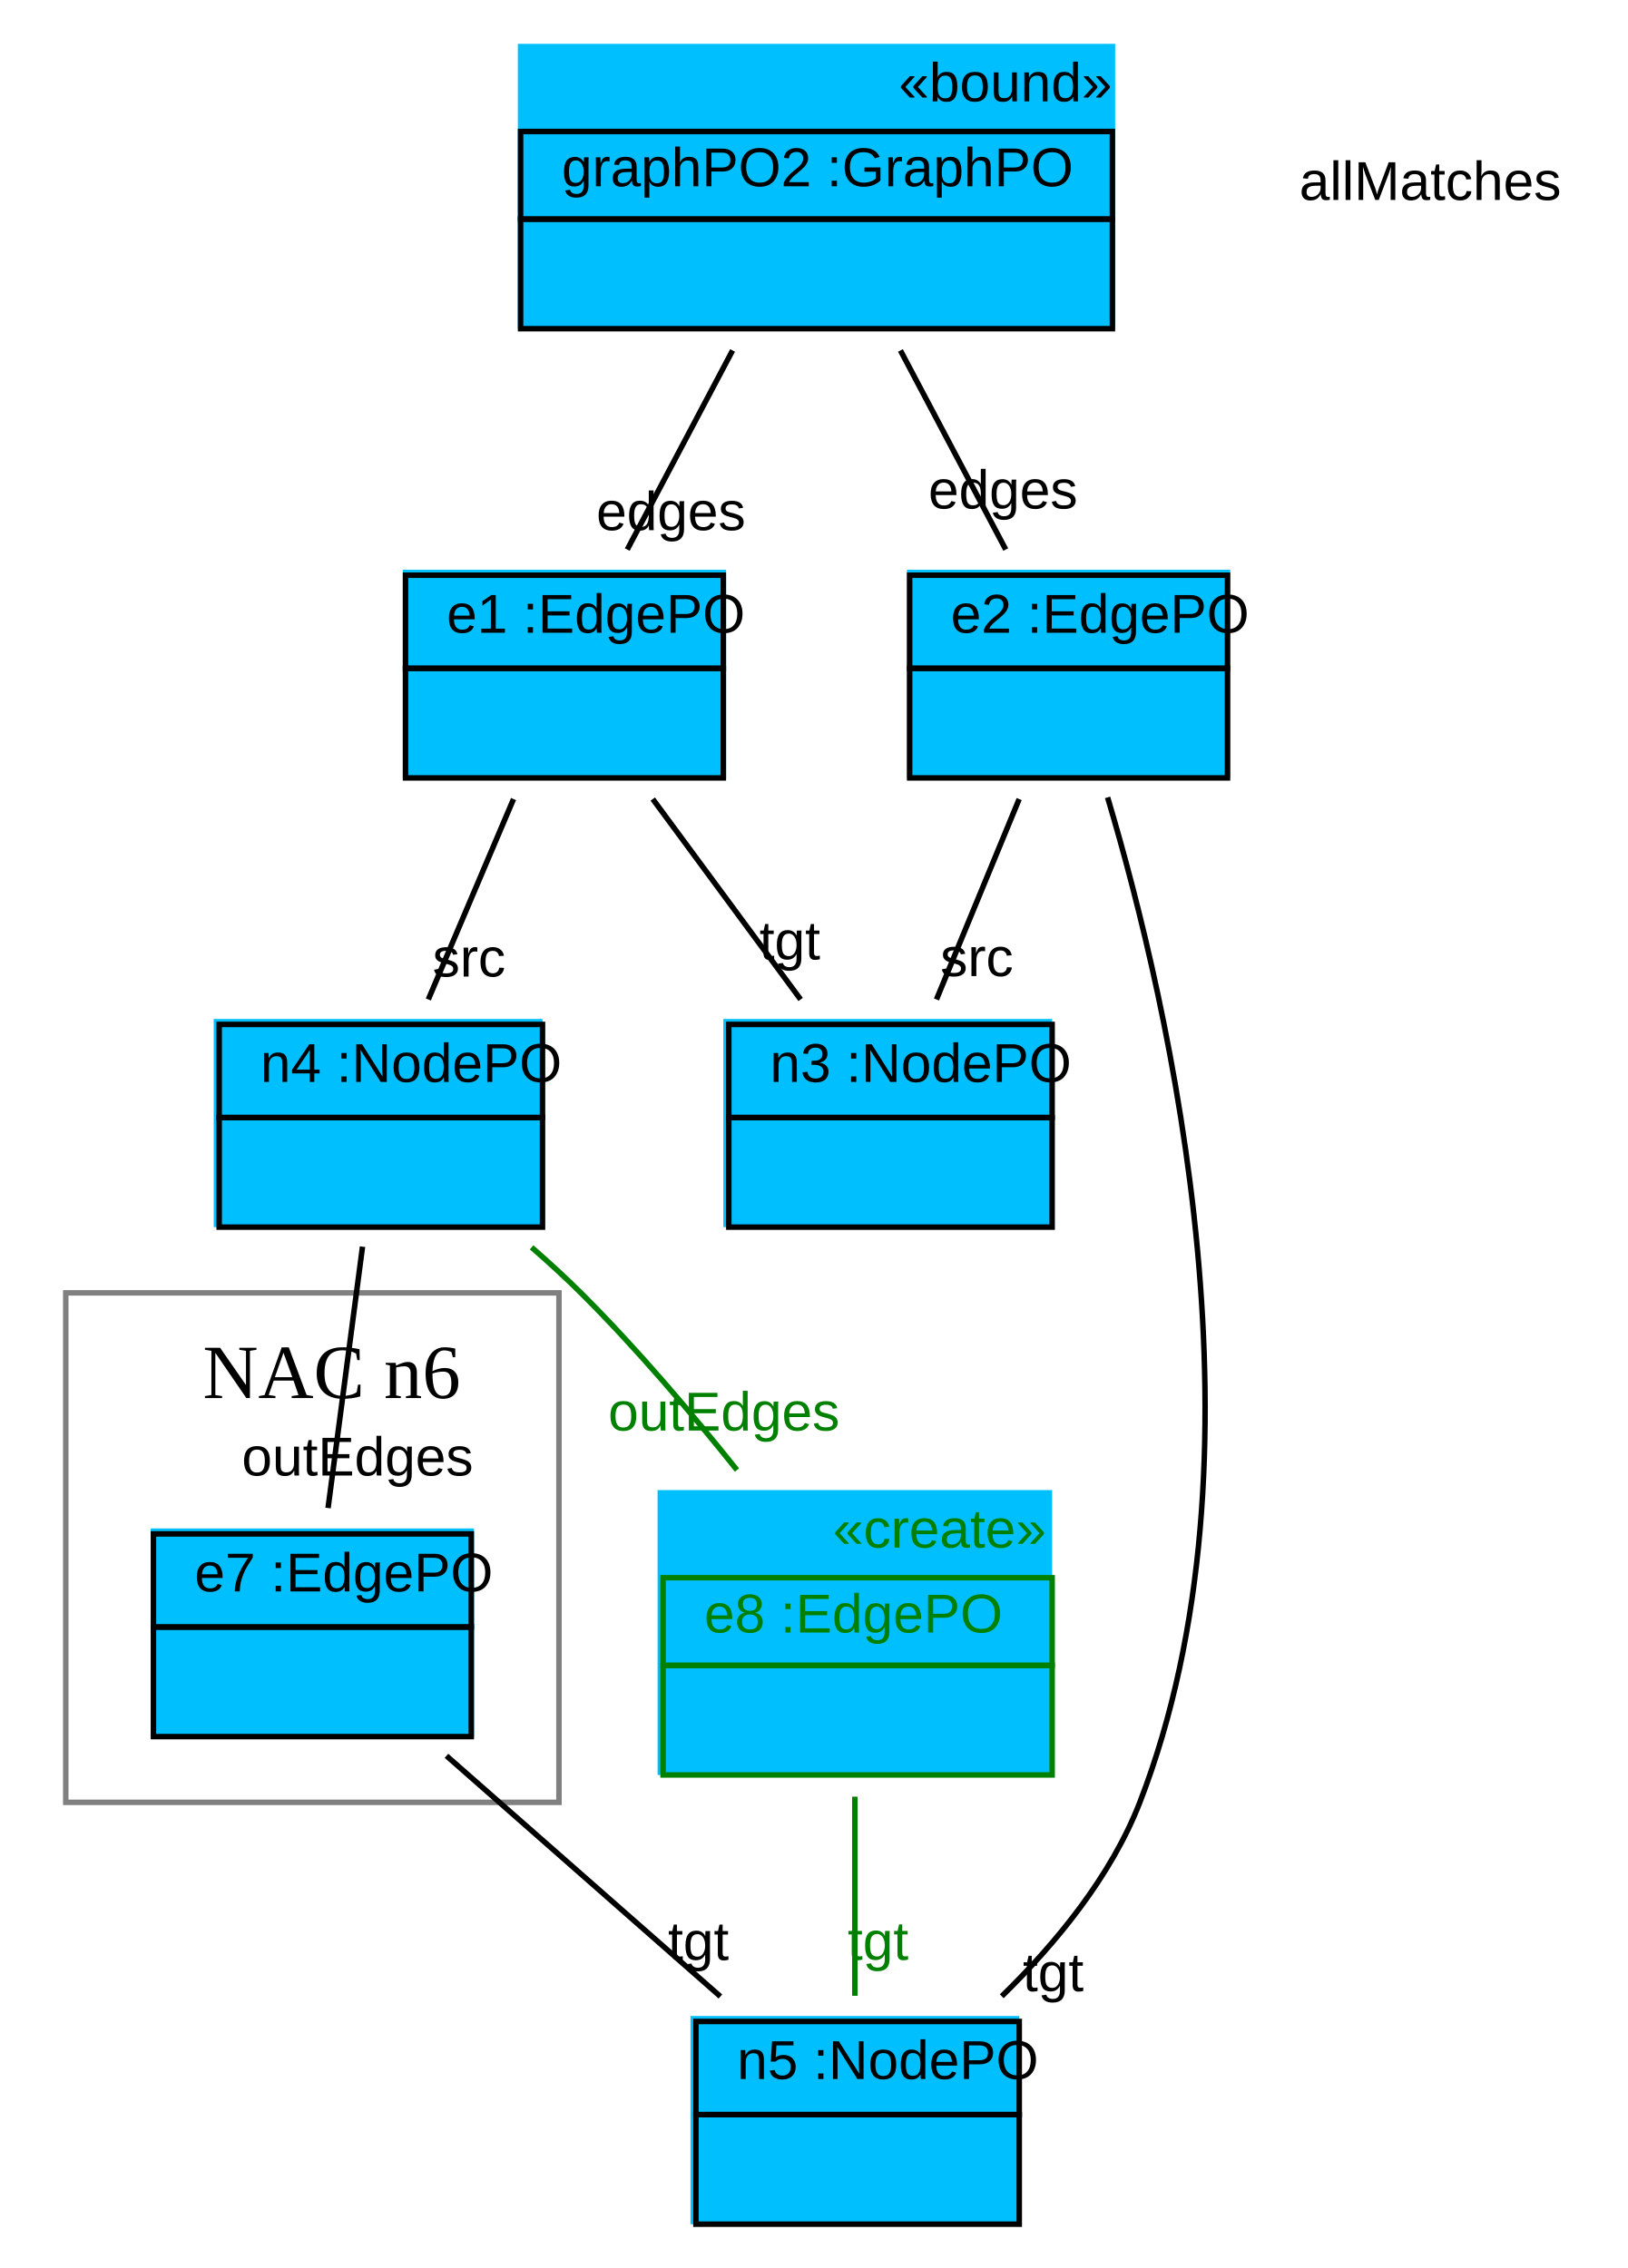
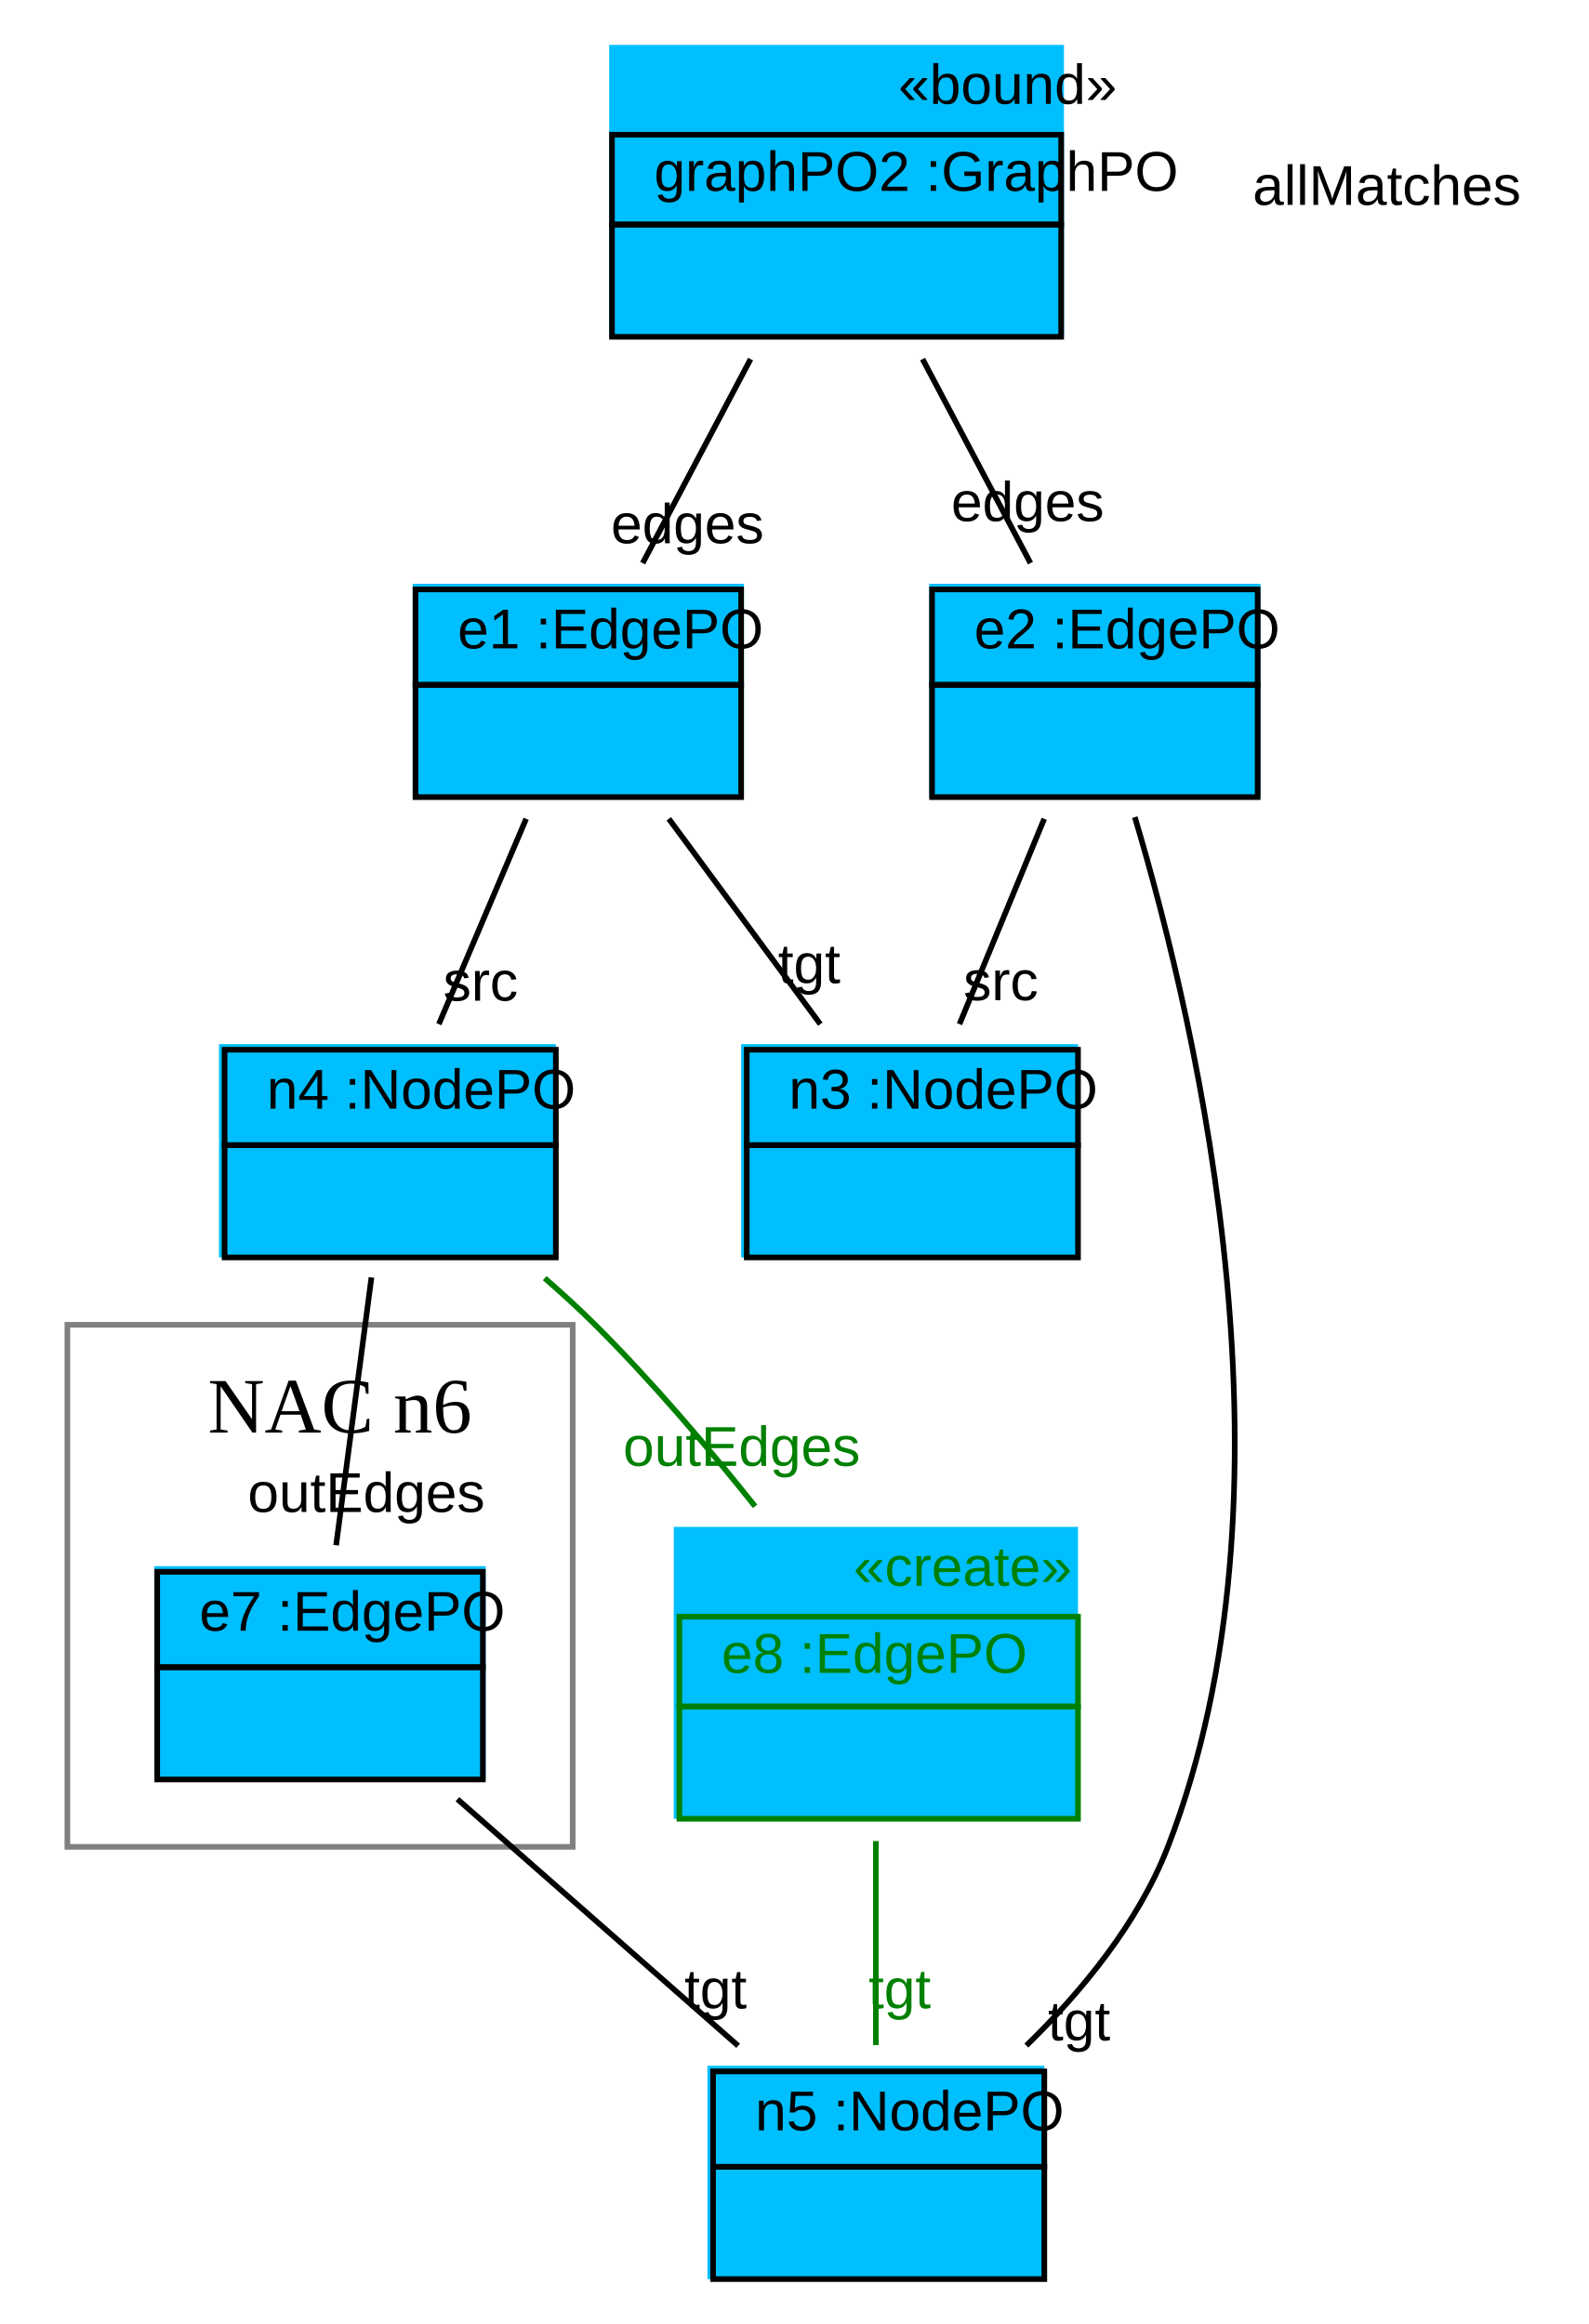
- <svg xmlns="http://www.w3.org/2000/svg" width="297pt" height="414pt" viewBox="0.00 0.00 297.00 414.00">
+ <svg xmlns="http://www.w3.org/2000/svg" width="283pt" height="414pt" viewBox="0.00 0.00 283.00 414.00">
  <g id="graph1" class="graph" transform="scale(1 1) rotate(0) translate(4 410)">
-     <polygon fill="white" stroke="white" points="-4,5 -4,-410 294,-410 294,5 -4,5" />
+     <polygon fill="white" stroke="white" points="-4,5 -4,-410 280,-410 280,5 -4,5" />
    <g id="graph2" class="cluster">
      <polygon fill="none" stroke="grey" points="8,-81 8,-174 98,-174 98,-81 8,-81" />
      <text text-anchor="start" x="33" y="-154.8" font-family="Times New Roman,serif" font-size="14.00">NAC n6</text>
    </g>
    <g id="node1" class="node">
-       <polygon fill="deepskyblue" stroke="deepskyblue" points="91,-350.5 91,-401.5 199,-401.5 199,-350.5 91,-350.5" />
-       <text text-anchor="start" x="160" y="-391.5" font-family="Arial" font-size="10.00">«bound»</text>
-       <polygon fill="none" stroke="black" points="91,-370 91,-386 199,-386 199,-370 91,-370" />
-       <text text-anchor="start" x="94.5" y="-376" font-family="Arial" font-size="10.00"> </text>
-       <text text-anchor="start" x="98.5" y="-376" font-family="Arial" font-size="10.00"> graphPO2 :GraphPO </text>
-       <polygon fill="none" stroke="black" points="91,-350 91,-370 199,-370 199,-350 91,-350" />
+       <polygon fill="deepskyblue" stroke="deepskyblue" points="105,-350.5 105,-401.5 185,-401.5 185,-350.5 105,-350.5" />
+       <text text-anchor="start" x="156" y="-391.5" font-family="Arial" font-size="10.00">«bound»</text>
+       <polygon fill="none" stroke="black" points="105,-370 105,-386 185,-386 185,-370 105,-370" />
+       <text text-anchor="start" x="108.5" y="-376" font-family="Arial" font-size="10.00"> </text>
+       <text text-anchor="start" x="112.5" y="-376" font-family="Arial" font-size="10.00"> graphPO2 :GraphPO </text>
+       <polygon fill="none" stroke="black" points="105,-350 105,-370 185,-370 185,-350 105,-350" />
      <text text-anchor="start" x="141.5" y="-358" font-family="Arial" font-size="10.00">  </text>
    </g>
    <g id="node2" class="node">
      <polygon fill="deepskyblue" stroke="deepskyblue" points="70,-268.5 70,-305.5 128,-305.5 128,-268.5 70,-268.5" />
      <polygon fill="none" stroke="black" points="70,-288 70,-305 128,-305 128,-288 70,-288" />
      <text text-anchor="start" x="73.5" y="-294.5" font-family="Arial" font-size="10.00"> </text>
      <text text-anchor="start" x="77.5" y="-294.5" font-family="Arial" font-size="10.00"> e1 :EdgePO </text>
      <polygon fill="none" stroke="black" points="70,-268 70,-288 128,-288 128,-268 70,-268" />
      <text text-anchor="start" x="95.5" y="-276" font-family="Arial" font-size="10.00">  </text>
    </g>
    <g id="edge3" class="edge">
      <path fill="none" stroke="black" d="M129.683,-346.03C123.41,-334.167 116.276,-320.675 110.467,-309.687" />
      <text text-anchor="middle" x="118.439" y="-313.224" font-family="Arial" font-size="10.00">edges</text>
    </g>
    <g id="node3" class="node">
      <polygon fill="deepskyblue" stroke="deepskyblue" points="162,-268.5 162,-305.5 220,-305.5 220,-268.5 162,-268.5" />
      <polygon fill="none" stroke="black" points="162,-288 162,-305 220,-305 220,-288 162,-288" />
      <text text-anchor="start" x="165.5" y="-294.5" font-family="Arial" font-size="10.00"> </text>
      <text text-anchor="start" x="169.5" y="-294.5" font-family="Arial" font-size="10.00"> e2 :EdgePO </text>
      <polygon fill="none" stroke="black" points="162,-268 162,-288 220,-288 220,-268 162,-268" />
      <text text-anchor="start" x="187.5" y="-276" font-family="Arial" font-size="10.00">  </text>
    </g>
    <g id="edge5" class="edge">
      <path fill="none" stroke="black" d="M160.317,-346.03C166.59,-334.167 173.724,-320.675 179.533,-309.687" />
      <text text-anchor="middle" x="179.033" y="-317.175" font-family="Arial" font-size="10.00">edges</text>
    </g>
    <g id="node4" class="node">
      <polygon fill="deepskyblue" stroke="deepskyblue" points="128.5,-186.5 128.5,-223.5 187.5,-223.5 187.5,-186.5 128.5,-186.5" />
      <polygon fill="none" stroke="black" points="129,-206 129,-223 188,-223 188,-206 129,-206" />
      <text text-anchor="start" x="132.5" y="-212.5" font-family="Arial" font-size="10.00"> </text>
      <text text-anchor="start" x="136.5" y="-212.5" font-family="Arial" font-size="10.00"> n3 :NodePO </text>
      <polygon fill="none" stroke="black" points="129,-186 129,-206 188,-206 188,-186 129,-186" />
      <text text-anchor="start" x="155" y="-194" font-family="Arial" font-size="10.00">  </text>
    </g>
    <g id="edge7" class="edge">
      <path fill="none" stroke="black" d="M115.122,-264.14C123.515,-252.759 133.741,-238.893 142.102,-227.557" />
      <text text-anchor="middle" x="140.124" y="-234.859" font-family="Arial" font-size="10.00">tgt</text>
    </g>
    <g id="node5" class="node">
      <polygon fill="deepskyblue" stroke="deepskyblue" points="35.5,-186.5 35.5,-223.5 94.5,-223.5 94.5,-186.5 35.5,-186.5" />
      <polygon fill="none" stroke="black" points="36,-206 36,-223 95,-223 95,-206 36,-206" />
      <text text-anchor="start" x="39.5" y="-212.5" font-family="Arial" font-size="10.00"> </text>
      <text text-anchor="start" x="43.5" y="-212.5" font-family="Arial" font-size="10.00"> n4 :NodePO </text>
      <polygon fill="none" stroke="black" points="36,-186 36,-206 95,-206 95,-186 36,-186" />
      <text text-anchor="start" x="62" y="-194" font-family="Arial" font-size="10.00">  </text>
    </g>
    <g id="edge11" class="edge">
      <path fill="none" stroke="black" d="M89.709,-264.14C84.873,-252.759 78.98,-238.893 74.162,-227.557" />
      <text text-anchor="middle" x="81.596" y="-231.745" font-family="Arial" font-size="10.00">src</text>
    </g>
    <g id="edge9" class="edge">
      <path fill="none" stroke="black" d="M181.983,-264.14C177.288,-252.759 171.568,-238.893 166.892,-227.557" />
      <text text-anchor="middle" x="174.255" y="-231.824" font-family="Arial" font-size="10.00">src</text>
    </g>
    <g id="node6" class="node">
      <polygon fill="deepskyblue" stroke="deepskyblue" points="122.5,-4.5 122.5,-41.5 181.5,-41.5 181.5,-4.5 122.5,-4.5" />
      <polygon fill="none" stroke="black" points="123,-24 123,-41 182,-41 182,-24 123,-24" />
      <text text-anchor="start" x="126.5" y="-30.5" font-family="Arial" font-size="10.00"> </text>
      <text text-anchor="start" x="130.5" y="-30.5" font-family="Arial" font-size="10.00"> n5 :NodePO </text>
      <polygon fill="none" stroke="black" points="123,-4 123,-24 182,-24 182,-4 123,-4" />
      <text text-anchor="start" x="149" y="-12" font-family="Arial" font-size="10.00">  </text>
    </g>
    <g id="edge13" class="edge">
      <path fill="none" stroke="black" d="M198.12,-264.443C209.566,-226.065 228.424,-144.011 204,-81 198.772,-67.511 188.7,-55.259 178.802,-45.6" />
      <text text-anchor="middle" x="188.196" y="-46.527" font-family="Arial" font-size="10.00">tgt</text>
    </g>
    <g id="node8" class="node">
      <polygon fill="deepskyblue" stroke="deepskyblue" points="24,-93.5 24,-130.5 82,-130.5 82,-93.5 24,-93.5" />
      <polygon fill="none" stroke="black" points="24,-113 24,-130 82,-130 82,-113 24,-113" />
      <text text-anchor="start" x="27.5" y="-119.5" font-family="Arial" font-size="10.00"> </text>
      <text text-anchor="start" x="31.5" y="-119.5" font-family="Arial" font-size="10.00"> e7 :EdgePO </text>
      <polygon fill="none" stroke="black" points="24,-93 24,-113 82,-113 82,-93 24,-93" />
      <text text-anchor="start" x="49.5" y="-101" font-family="Arial" font-size="10.00">  </text>
    </g>
    <g id="edge15" class="edge">
      <path fill="none" stroke="black" d="M62.156,-182.434C60.257,-168.033 57.768,-149.16 55.865,-134.726" />
      <text text-anchor="middle" x="61.24" y="-140.659" font-family="Arial" font-size="10.00">outEdges</text>
    </g>
    <g id="node9" class="node">
      <polygon fill="deepskyblue" stroke="deepskyblue" points="116.5,-86.5 116.5,-137.5 187.5,-137.5 187.5,-86.5 116.5,-86.5" />
      <text text-anchor="start" x="148" y="-127.5" font-family="Arial" font-size="10.00" fill="green">«create»</text>
      <polygon fill="none" stroke="green" points="117,-106 117,-122 188,-122 188,-106 117,-106" />
      <text text-anchor="start" x="120.5" y="-112" font-family="Arial" font-size="10.00"> </text>
      <text text-anchor="start" x="124.5" y="-112" font-family="Arial" font-size="10.00" fill="green"> e8 :EdgePO </text>
      <polygon fill="none" stroke="green" points="117,-86 117,-106 188,-106 188,-86 117,-86" />
      <text text-anchor="start" x="149" y="-94" font-family="Arial" font-size="10.00">  </text>
    </g>
    <g id="edge19" class="edge">
      <path fill="none" stroke="green" d="M93.012,-182.313C96.126,-179.604 99.186,-176.799 102,-174 112,-164.053 122.047,-152.236 130.484,-141.663" />
      <text text-anchor="middle" x="128.099" y="-148.875" font-family="Arial" font-size="10.00" fill="green">outEdges</text>
    </g>
    <g id="edge17" class="edge">
      <path fill="none" stroke="black" d="M77.472,-89.494C92.703,-76.11 112.224,-58.955 127.466,-45.56" />
      <text text-anchor="middle" x="123.448" y="-52.217" font-family="Arial" font-size="10.00">tgt</text>
    </g>
    <g id="edge21" class="edge">
      <path fill="none" stroke="green" d="M152,-82.03C152,-70.167 152,-56.675 152,-45.687" />
      <text text-anchor="middle" x="156.226" y="-52.25" font-family="Arial" font-size="10.00" fill="green">tgt</text>
    </g>
    <g id="node10" class="node">
-       <text text-anchor="middle" x="257" y="-373.5" font-family="Arial" font-size="10.00">allMatches</text>
+       <text text-anchor="middle" x="243" y="-373.5" font-family="Arial" font-size="10.00">allMatches</text>
    </g>
  </g>
</svg>
